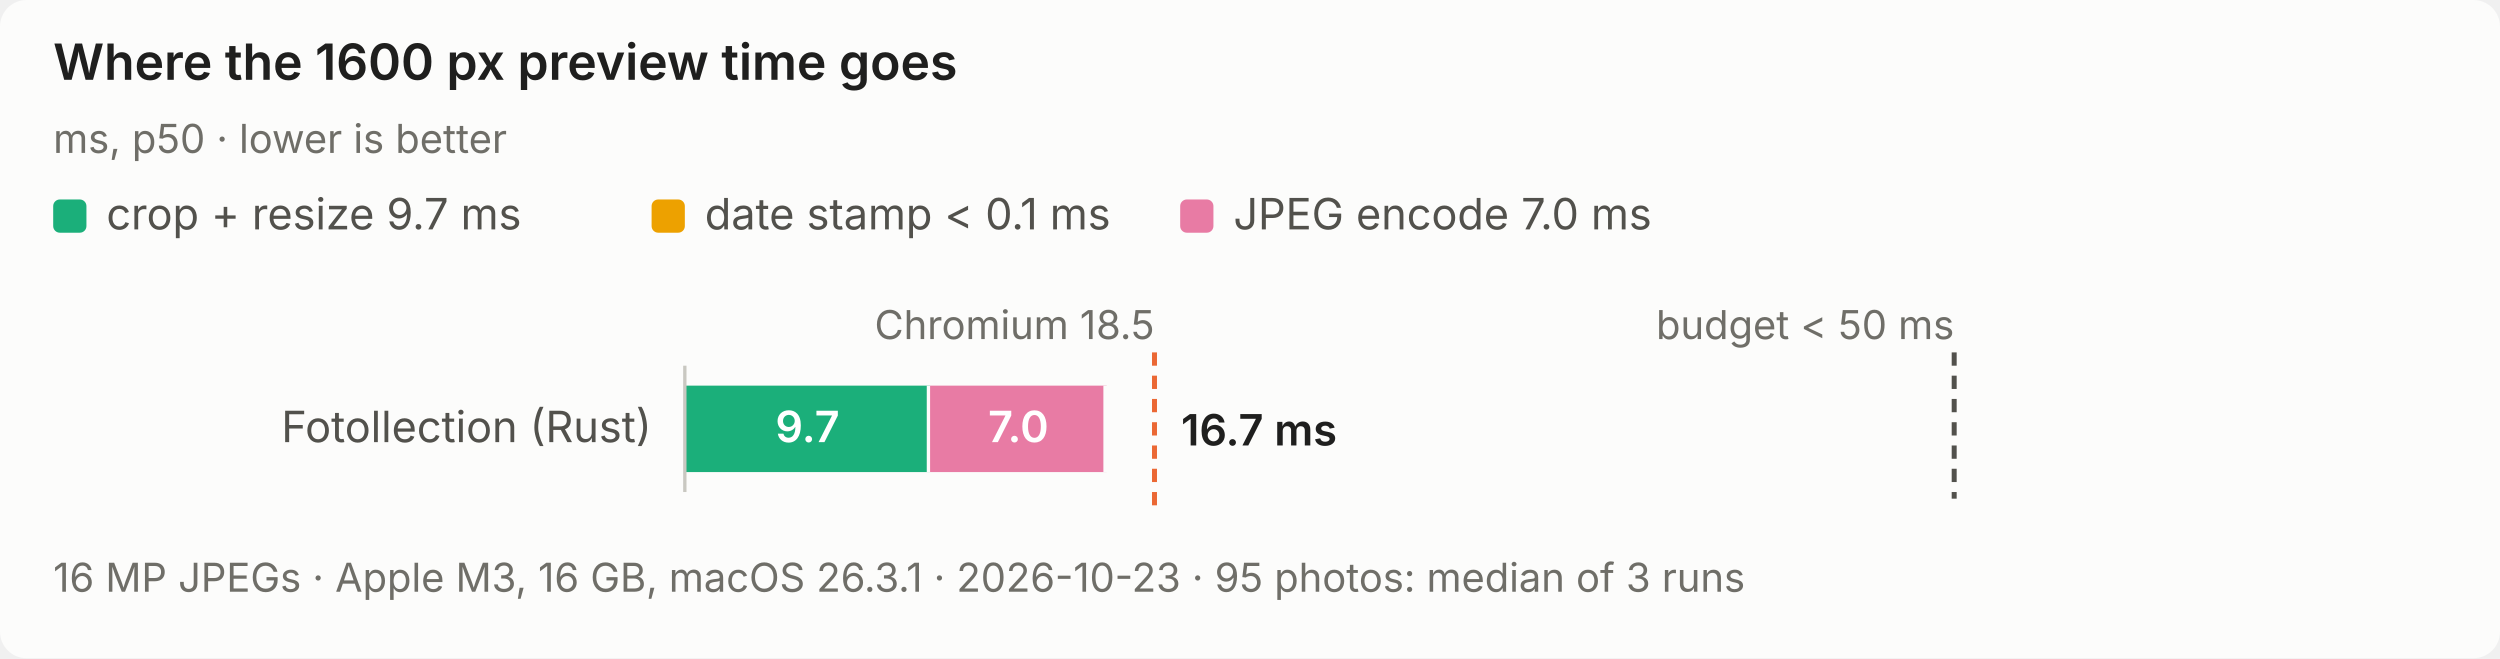
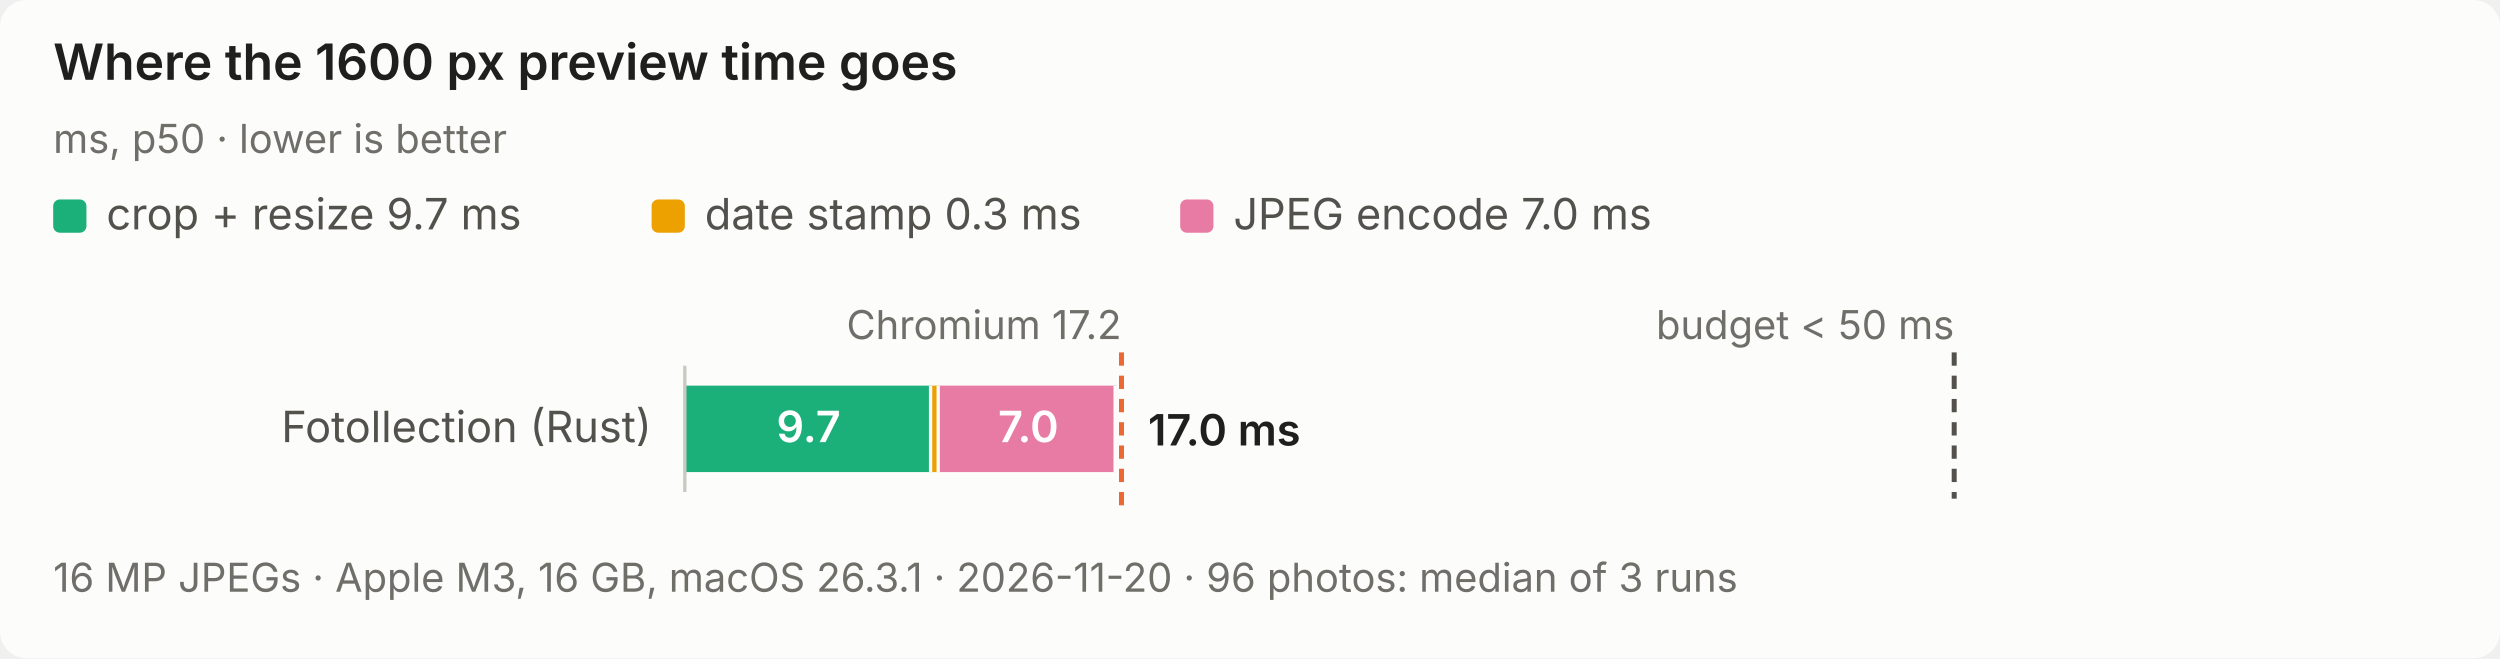
<svg xmlns="http://www.w3.org/2000/svg" viewBox="-16 -16 752 198" width="752" height="198" role="img" aria-labelledby="t d">
  <style>
  .bg{fill:#fcfcfb} .t1{fill:#1f1f1e;font:600 13px system-ui,-apple-system,Segoe UI,sans-serif}
  .t2{fill:#52514c;font:13px system-ui,-apple-system,Segoe UI,sans-serif}
  .t3{fill:#6f6e68;font:12px system-ui,-apple-system,Segoe UI,sans-serif}
  .h{font-size:15px} .num{font-variant-numeric:tabular-nums} .axis{stroke:#c9c8c1;stroke-width:1}
  .ref{stroke:#52514c;stroke-width:1.5;stroke-dasharray:4 3} .refw{stroke:#eb6834;stroke-width:1.5;stroke-dasharray:4 3}
  .s1{fill:#2a78d6} .old{fill-opacity:.45} .s2{fill:#eb6834} .s3{fill:#1baf7a} .s4{fill:#eda100} .s5{fill:#e87ba4} .gap{stroke:#fcfcfb;stroke-width:2}
  .in{fill:#fff} .ln{fill:none;stroke:#2a78d6;stroke-width:2;stroke-linejoin:round} .band{fill:#c9c8c1;fill-opacity:.35}
  @media (prefers-color-scheme: dark){
    .bg{fill:#1a1a19} .t1{fill:#f0efec} .t2{fill:#c3c2b7} .t3{fill:#9d9c93} .axis{stroke:#45443f}
    .ref{stroke:#c3c2b7} .refw{stroke:#d95926}
    .s1{fill:#3987e5} .s2{fill:#d95926} .s3{fill:#199e70} .s4{fill:#c98500} .s5{fill:#d55181} .gap{stroke:#1a1a19}
    .ln{stroke:#3987e5} .band{fill:#45443f}
  }
</style>
  <rect class="bg" x="-16" y="-16" width="752" height="198" rx="8" />
  <text class="t1 h" x="0" y="8">Where the 1600 px preview time goes</text>
  <text class="t3" x="0" y="30">ms, p50 · lower is better</text>
  <rect class="s3" x="0" y="44" width="10" height="10" rx="2" />
  <text class="t2" x="16" y="53">crop + resize 9.7 ms</text>
  <rect class="s4" x="180" y="44" width="10" height="10" rx="2" />
-   <text class="t2" x="196" y="53">date stamp &lt; 0.1 ms</text>
+   <text class="t2" x="196" y="53">date stamp 0.3 ms</text>
  <rect class="s5" x="339" y="44" width="10" height="10" rx="2" />
  <text class="t2" x="355" y="53">JPEG encode 7.0 ms</text>
  <text class="t2" x="180" y="117" text-anchor="end">Fotollection (Rust)</text>
-   <rect class="s3" x="190" y="100" width="73.77" height="26" />
-   <text class="t1 num in" x="226.885" y="117" text-anchor="middle">9.7</text>
-   <line class="gap" x1="263.77" x2="263.77" y1="100" y2="126" />
-   <rect class="s5" x="263.77" y="100" width="53.126" height="26" />
-   <text class="t1 num in" x="290.333" y="117" text-anchor="middle">7.0</text>
-   <line class="gap" x1="316.896" x2="316.896" y1="100" y2="126" />
-   <text class="t1 num" x="339.273" y="118">16.7 ms</text>
+   <rect class="s3" x="190" y="100" width="74.418" height="26" />
+   <text class="t1 num in" x="227.209" y="117" text-anchor="middle">9.7</text>
+   <line class="gap" x1="264.418" x2="264.418" y1="100" y2="126" />
+   <rect class="s4" x="264.418" y="100" width="2.291" height="26" />
+   <line class="gap" x1="266.709" x2="266.709" y1="100" y2="126" />
+   <rect class="s5" x="266.709" y="100" width="53.236" height="26" />
+   <text class="t1 num in" x="293.326" y="117" text-anchor="middle">7.0</text>
+   <line class="gap" x1="319.944" x2="319.944" y1="100" y2="126" />
+   <text class="t1 num" x="329.345" y="118">17.0 ms</text>
  <line class="axis" x1="190" x2="190" y1="94" y2="132" />
-   <line class="refw" x1="331.273" x2="331.273" y1="90" y2="136" />
-   <text class="t3" x="331.273" y="86" text-anchor="end">Chromium 18.5</text>
+   <line class="refw" x1="321.345" x2="321.345" y1="90" y2="136" />
+   <text class="t3" x="321.345" y="86" text-anchor="end">Chromium 17.2</text>
  <line class="ref" x1="571.818" x2="571.818" y1="90" y2="134" />
  <text class="t3" x="571.818" y="86" text-anchor="end">budget &lt; 50 ms</text>
-   <text class="t3" x="0" y="162">16 MP JPEGs · Apple M3, 16 GB, macOS 26.3.1 · 2026-10-23 · 95 photos: median of 3 runs</text>
+   <text class="t3" x="0" y="162">16 MP JPEGs · Apple M3, 16 GB, macOS 26.3.1 · 2026-11-20 · 96 photos: median of 3 runs</text>
</svg>
